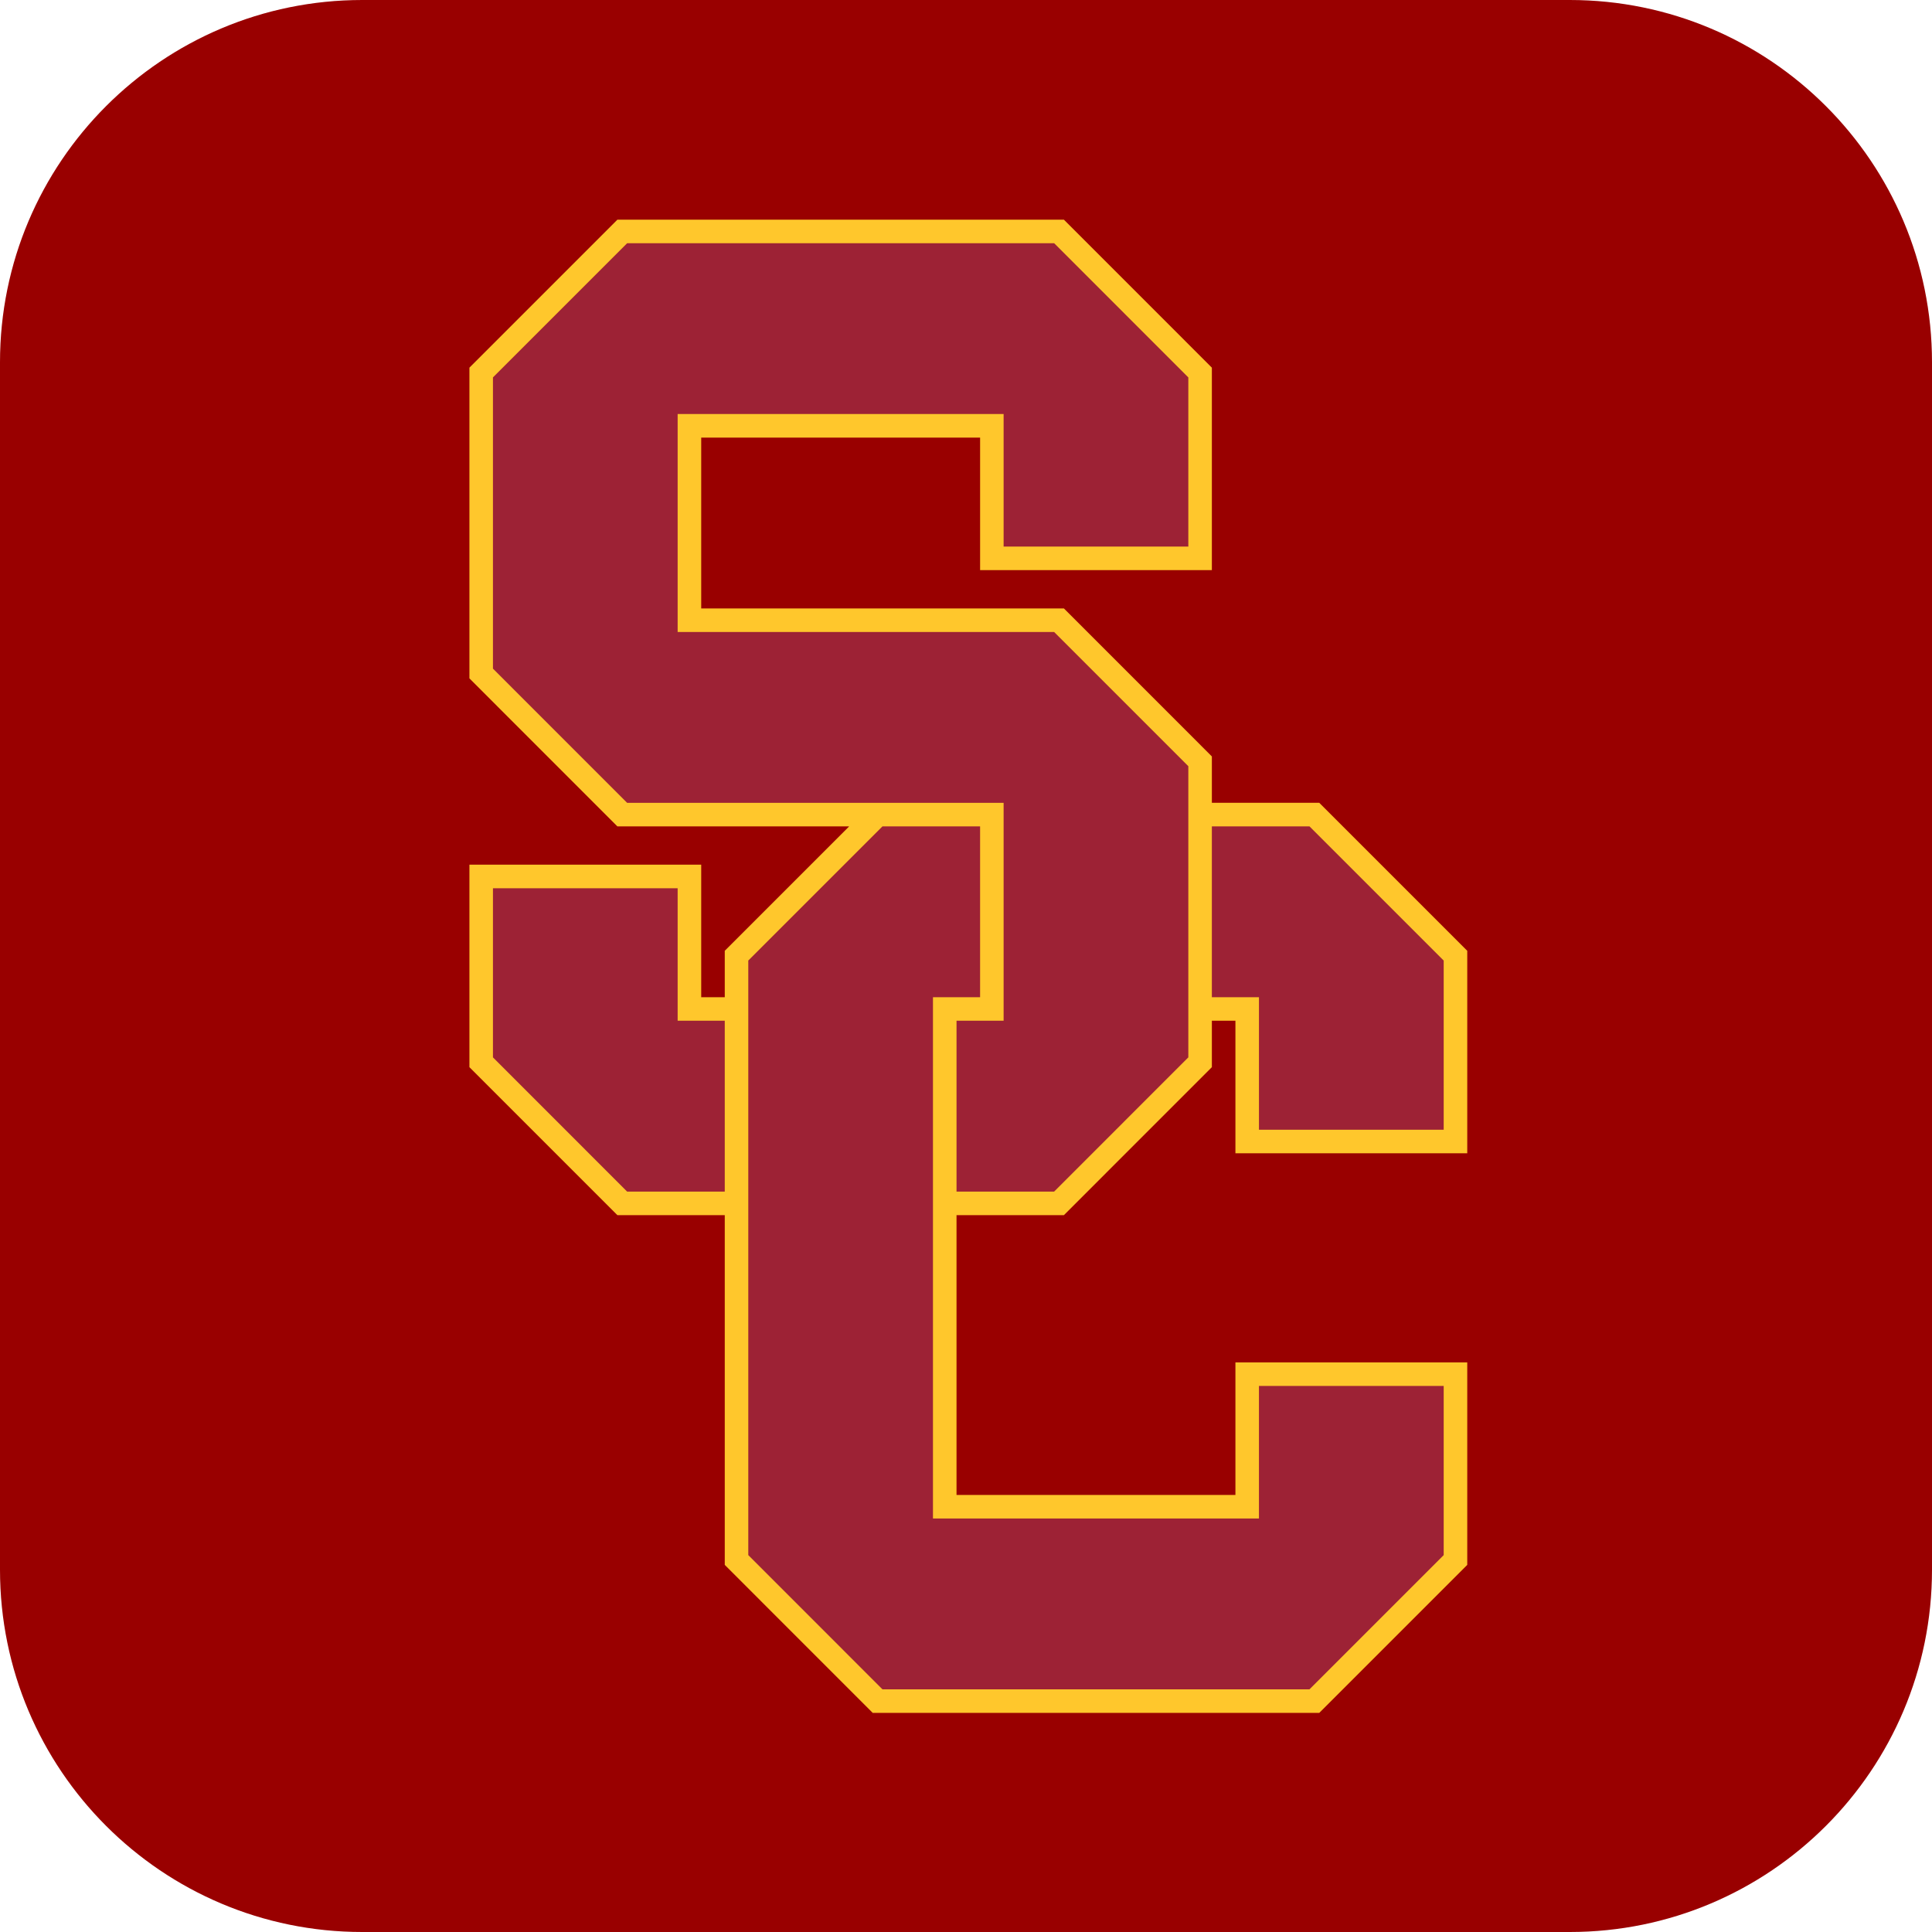
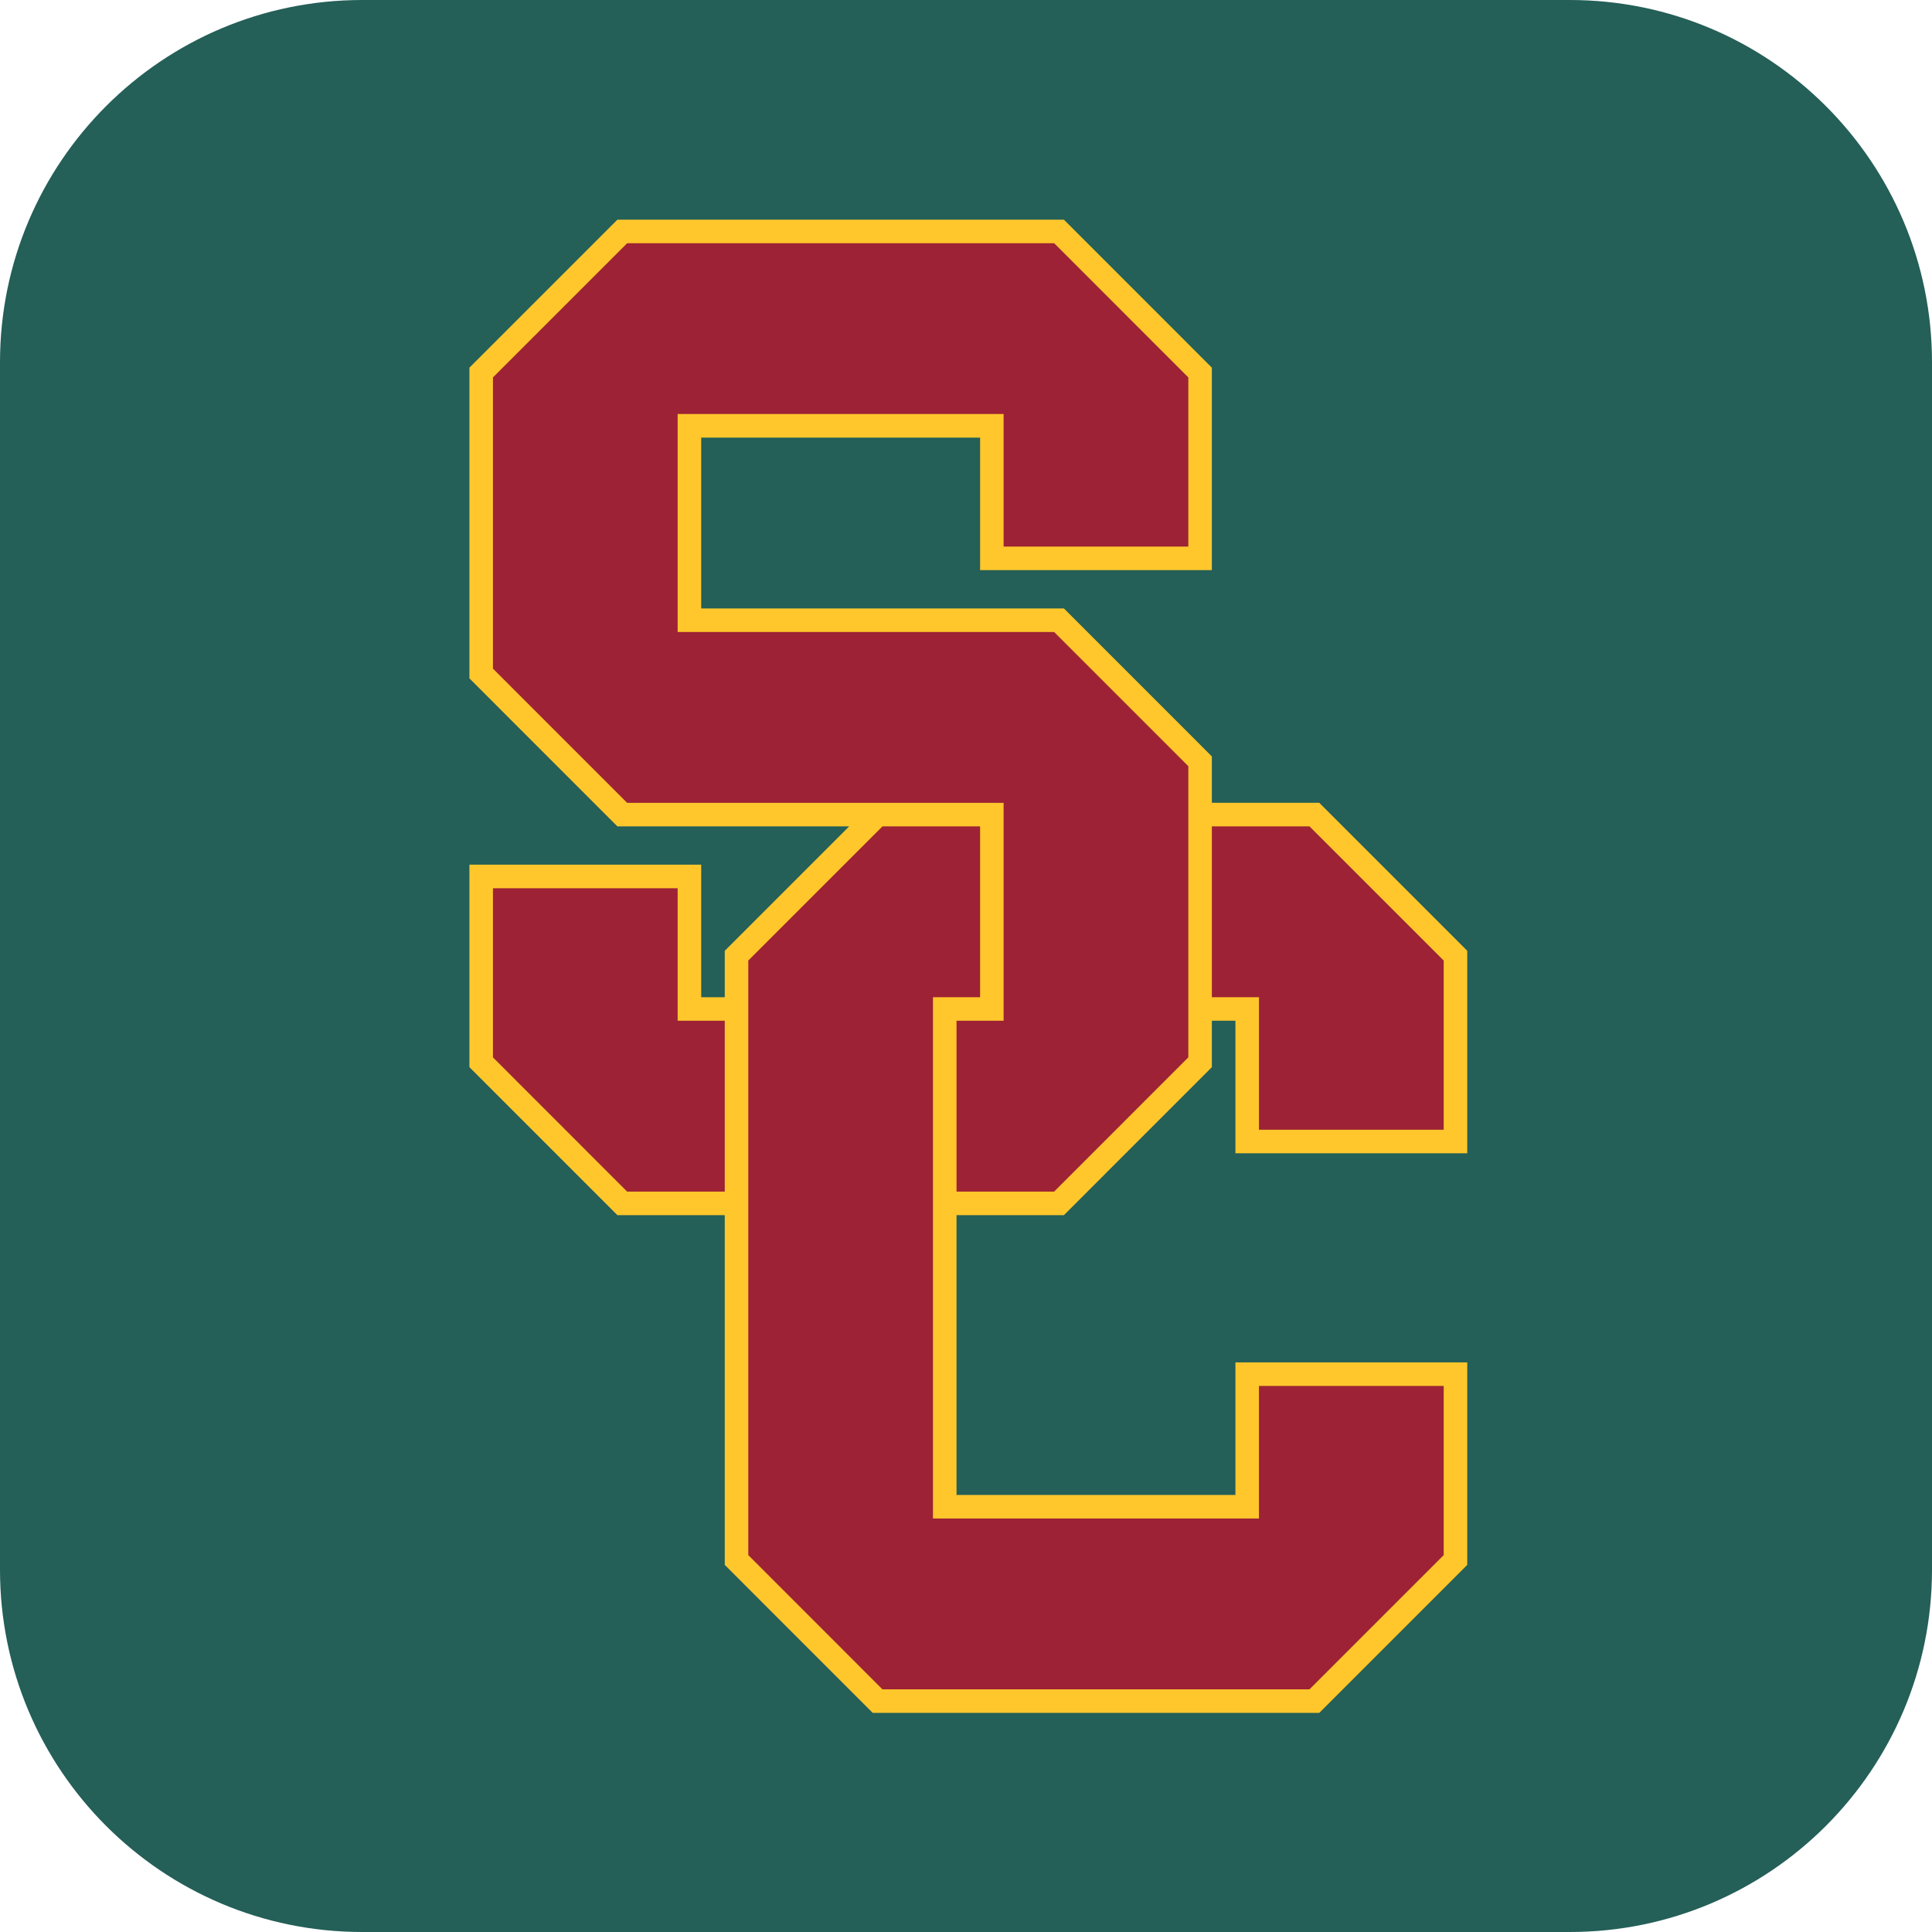
<svg xmlns="http://www.w3.org/2000/svg" viewBox="0 0 32 32">
-   <rect width="32" height="32" rx="6" fill="#990000" />
+   <rect width="32" height="32" rx="6" fill="#245F58" />
  <g transform="translate(7.6 3.5) scale(0.1374)">
    <path fill="#FFC72C" d="m19.112 1.008-17.838 17.838 0 37.457 17.834 17.84h27.944l-14.997 14.998v5.595h-2.839v-15.974h-27.942l0 24.408 17.838 17.84h12.943v42.16l17.836 17.84h53.829l17.84-17.84v-24.41h-27.946v15.98h-33.621v-33.73h12.943l17.838-17.84v-5.596h2.84v15.976h27.946v-24.405l-17.84-17.842h-12.946v-5.59l-17.836-17.84-43.722-0.002v-20.592h33.619v15.973h27.939v-24.404l-17.838-17.84-53.824-0z" />
    <path fill="#9D2235" d="m20.289 3.846l-16.178 16.175 0 35.108 16.174 16.176h45.385v26.269h-5.676v20.596h11.764l16.178-16.18v-35.101l-16.174-16.176-45.387-0.002v-26.273h39.295v15.976h22.266v-20.391l-16.174-16.177-51.473-0zm30.777 70.297l-16.175 16.173v0.002 71.672l16.173 16.18h51.476l16.18-16.18v-20.39h-22.271v15.98h-39.295v-62.844h5.68v-20.591l-11.768-0.002zm39.707 0v20.593h5.678v15.974h22.269v-20.39l-16.18-16.177h-11.767zm-86.662 7.459v20.388l16.174 16.18h11.77v-20.596h-5.68v-15.972h-22.264z" />
  </g>
</svg>
